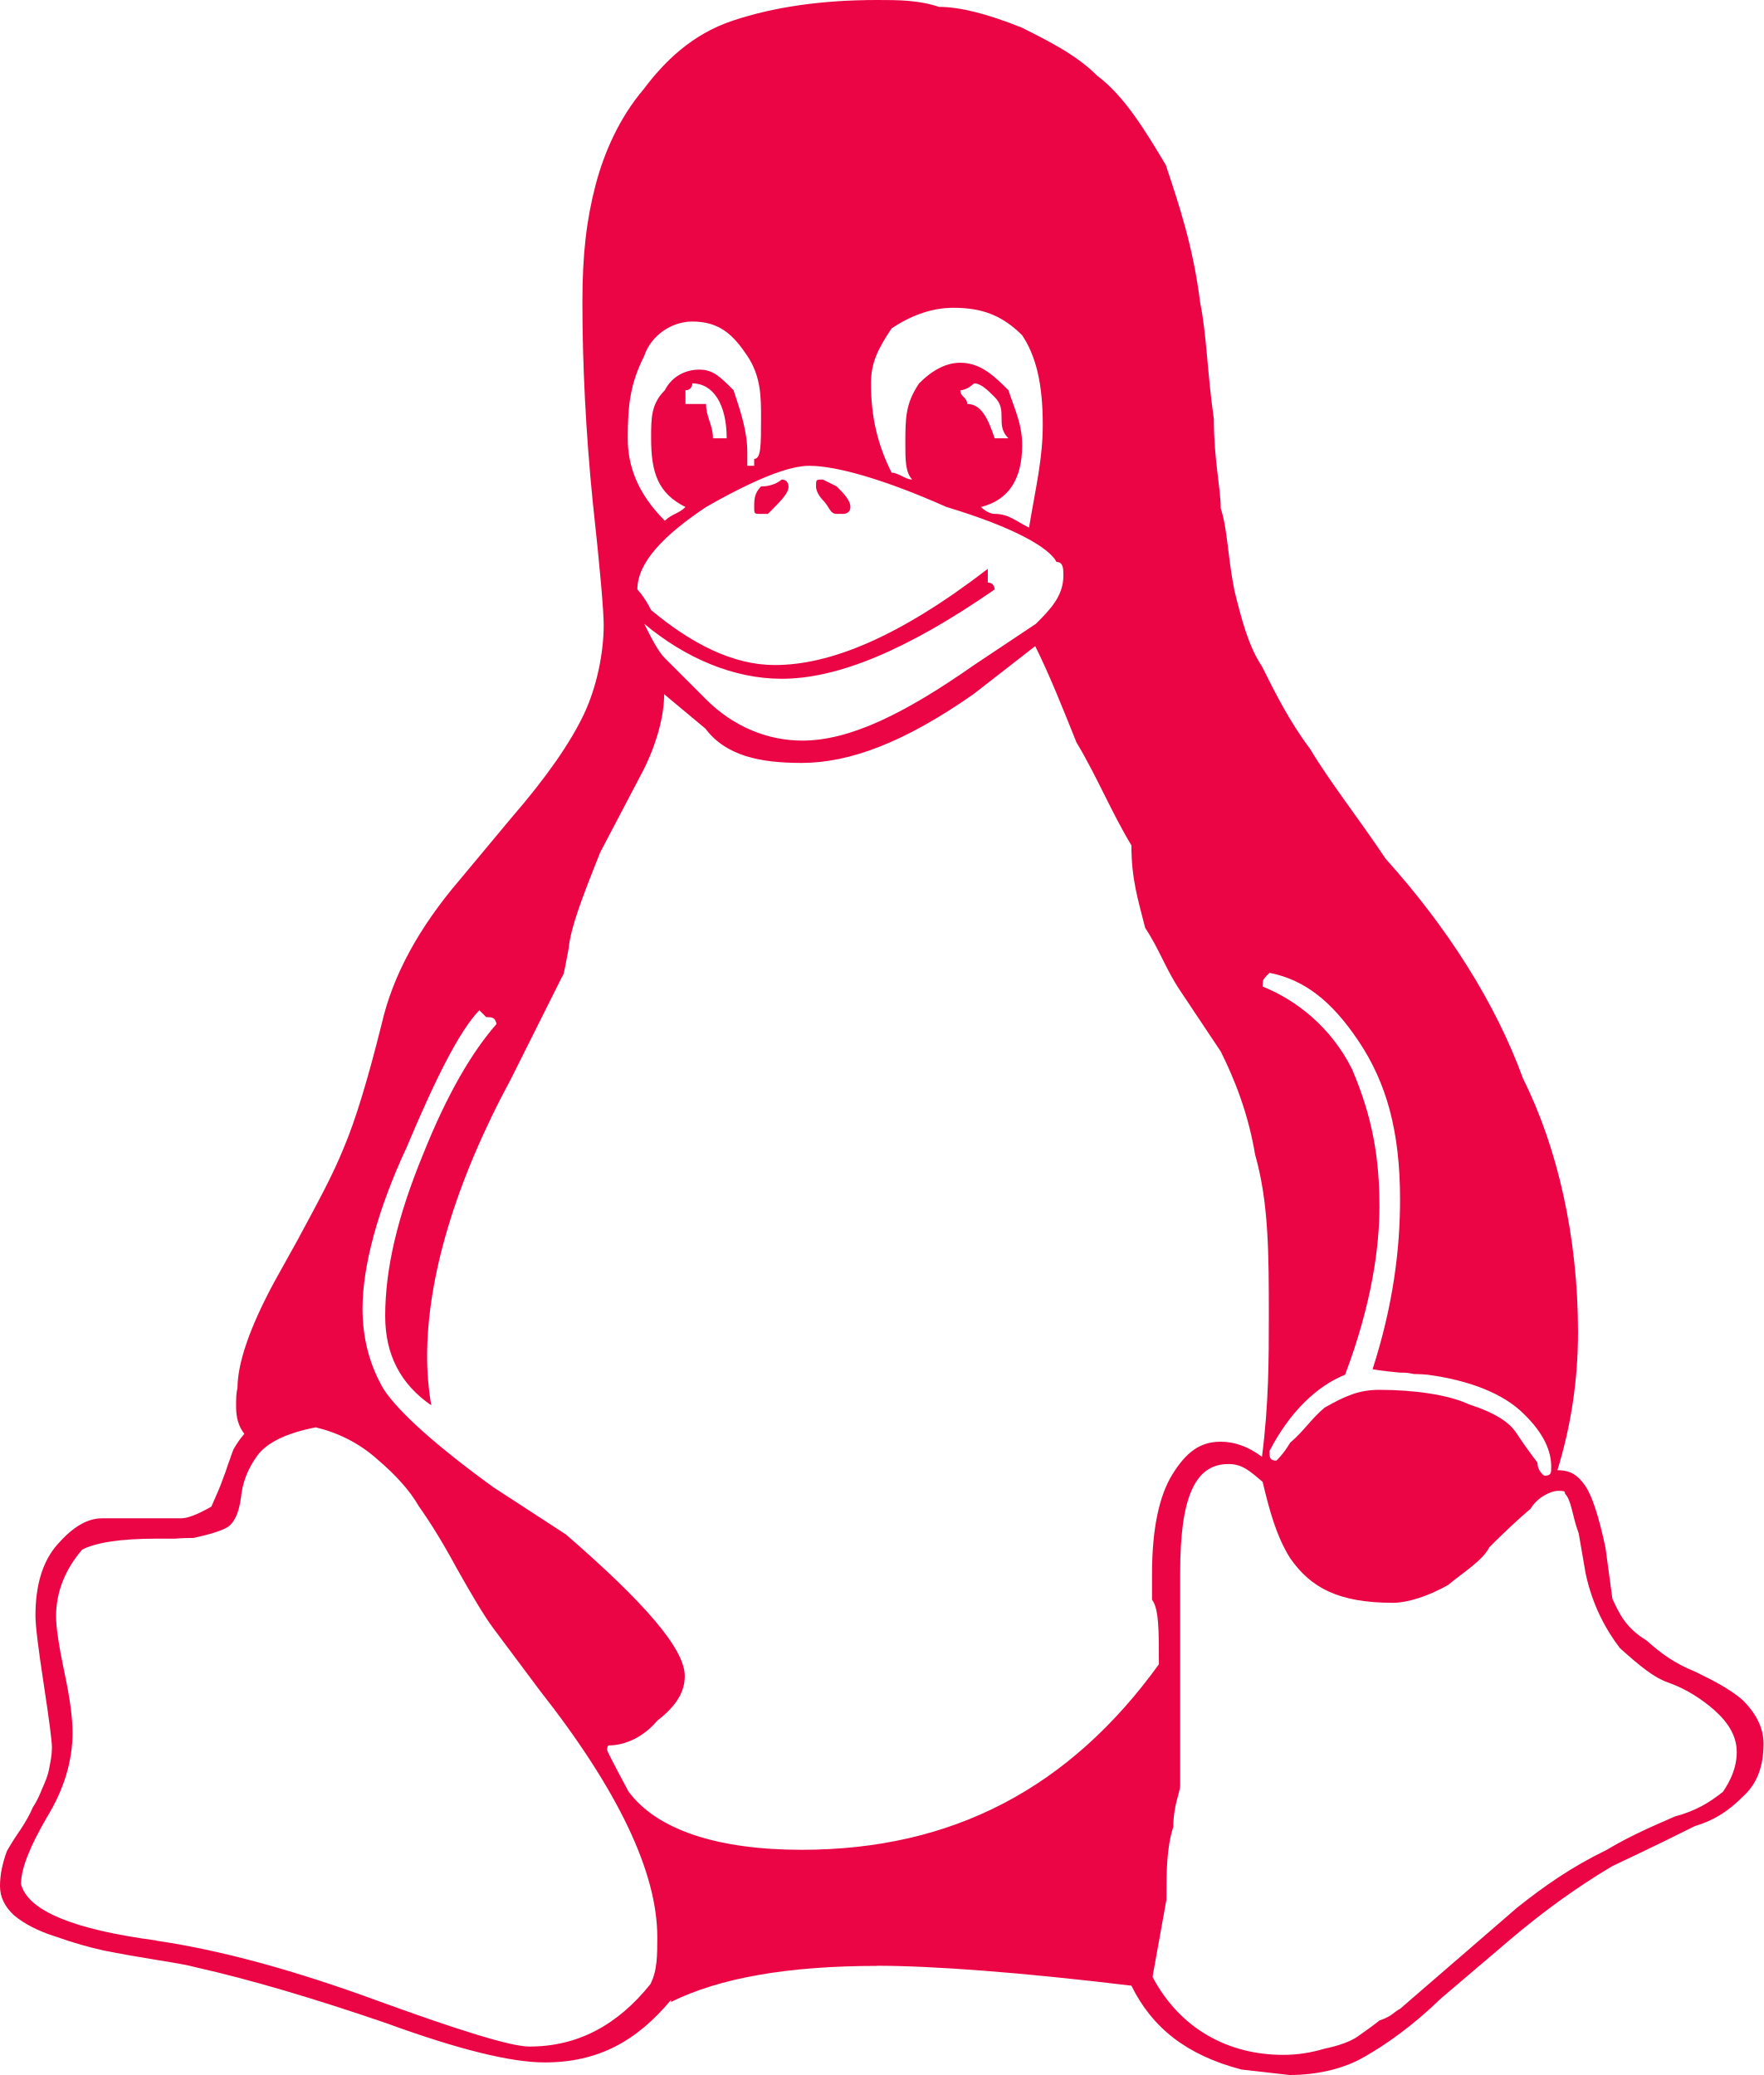
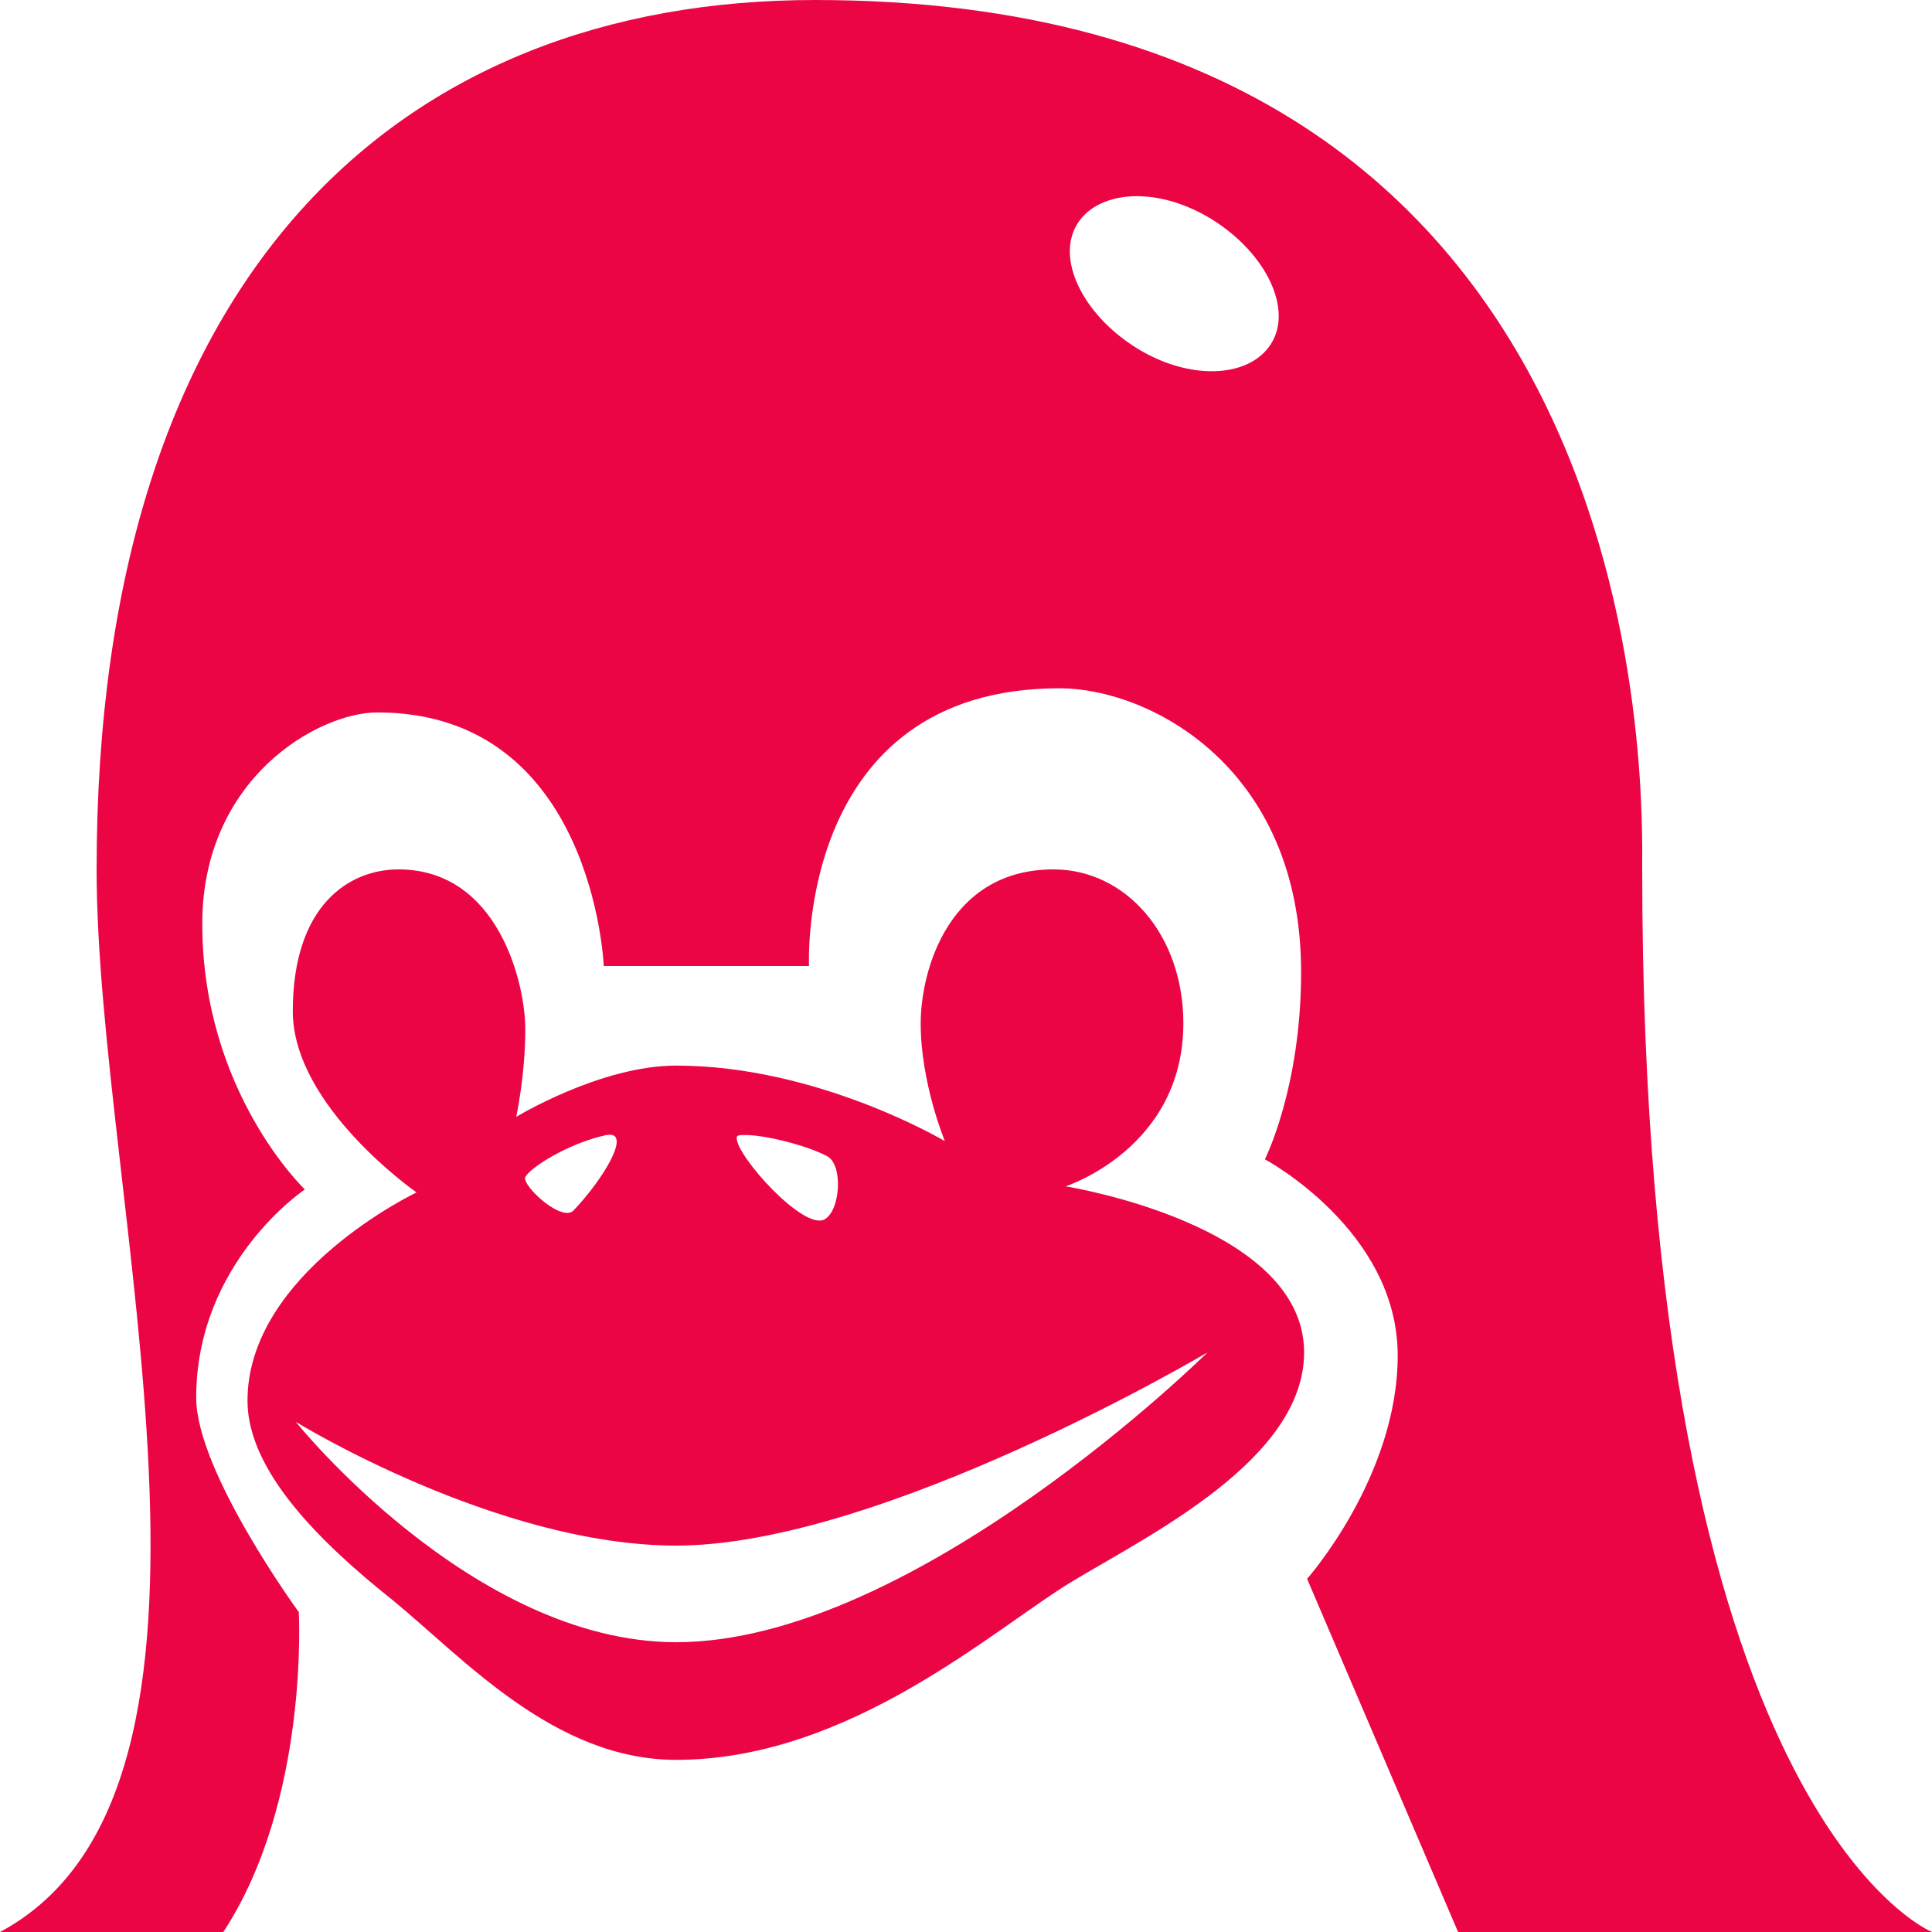
- <svg xmlns="http://www.w3.org/2000/svg" version="1.0" viewBox="4.904 5.479 256.66 302.03">
-   <path fill="#ec0545" d="M128.664 79.279c0 1-1 1-1 1h-1c-1 0-1-1-2-2 0 0-1-1-1-2s0-1 1-1l2 1c1 1 2 2 2 3m-18-10c0-5-2-8-5-8 0 0 0 1-1 1v2h3c0 2 1 3 1 5h2m35-5c2 0 3 2 4 5h2c-1-1-1-2-1-3s0-2-1-3-2-2-3-2c0 0-1 1-2 1 0 1 1 1 1 2m-30 16c-1 0-1 0-1-1s0-2 1-3c2 0 3-1 3-1 1 0 1 1 1 1 0 1-1 2-3 4h-1m-11-1c-4-2-5-5-5-10 0-3 0-5 2-7 1-2 3-3 5-3s3 1 5 3c1 3 2 6 2 9v2h1v-1c1 0 1-2 1-6 0-3 0-6-2-9s-4-5-8-5c-3 0-6 2-7 5-2 4-2.4 7-2.4 12 0 4 1.4 8 5.4 12 1-1 2-1 3-2m125 141c1 0 1-.4 1-1.3 0-2.2-1-4.8-4-7.7-3-3-8-4.9-14-5.7-1-.1-2-.1-2-.1-1-.2-1-.2-2-.2-1-.1-3-.3-4-.5 3-9.3 4-17.5 4-24.7 0-10-2-17-6-23s-8-9-13-10c-1 1-1 1-1 2 5 2 10 6 13 12 3 7 4 13 4 20 0 5.6-1 13.9-5 24.5-4 1.6-8 5.3-11 11.1 0 .9 0 1.4 1 1.4 0 0 1-.9 2-2.6 2-1.7 3-3.4 5-5.1 3-1.7 5-2.6 8-2.6 5 0 10 .7 13 2.1 4 1.3 6 2.7 7 4.3 1 1.5 2 2.9 3 4.2 0 1.3 1 1.9 1 1.9m-92-145c-1-1-1-3-1-5 0-4 0-6 2-9 2-2 4-3 6-3 3 0 5 2 7 4 1 3 2 5 2 8 0 5-2 8-6 9 0 0 1 1 2 1 2 0 3 1 5 2 1-6 2-10 2-15 0-6-1-10-3-13-3-3-6-4-10-4-3 0-6 1-9 3-2 3-3 5-3 8 0 5 1 9 3 13 1 0 2 1 3 1m12 16c-13 9-23 13-31 13-7 0-14-3-20-8 1 2 2 4 3 5l6 6c4 4 9 6 14 6 7 0 15-4 25-11l9-6c2-2 4-4 4-7 0-1 0-2-1-2-1-2-6-5-16-8-9-4-16-6-20-6-3 0-8 2-15 6-6 4-10 8-10 12 0 0 1 1 2 3 6 5 12 8 18 8 8 0 18-4 31-14v2c1 0 1 1 1 1m23 202c4 7.52 11 11.3 19 11.3 2 0 4-.3 6-.9 2-.4 4-1.1 5-1.9 1-.7 2-1.4 3-2.2 2-.7 2-1.2 3-1.7l17-14.7c4-3.19 8-5.98 13-8.4 4-2.4 8-4 10-4.9 3-.8 5-2 7-3.6 1-1.5 2-3.4 2-5.8 0-2.9-2-5.1-4-6.7s-4-2.7-6-3.4-4-2.3-7-5c-2-2.6-4-6.2-5-10.9l-1-5.8c-1-2.7-1-4.7-2-5.8 0-.3 0-.4-1-.4s-3 .9-4 2.6c-2 1.7-4 3.6-6 5.6-1 2-4 3.8-6 5.5-3 1.7-6 2.6-8 2.6-8 0-12-2.2-15-6.5-2-3.2-3-6.9-4-11.1-2-1.7-3-2.6-5-2.6-5 0-7 5.2-7 15.7v31.1c0 .9-1 2.9-1 6-1 3.1-1 6.62-1 10.6l-2 11.1v.17m-145-5.29c9.3 1.36 20 4.27 32.1 8.71 12.1 4.4 19.5 6.7 22.2 6.7 7 0 12.8-3.1 17.6-9.09 1-1.94 1-4.22 1-6.84 0-9.45-5.7-21.4-17.1-35.9l-6.8-9.1c-1.4-1.9-3.1-4.8-5.3-8.7-2.1-3.9-4-6.9-5.5-9-1.3-2.3-3.4-4.6-6.1-6.9-2.6-2.3-5.6-3.8-8.9-4.6-4.2.8-7.1 2.2-8.5 4.1s-2.2 4-2.4 6.2c-.3 2.1-.9 3.5-1.9 4.2-1 .6-2.7 1.1-5 1.6-.5 0-1.4 0-2.7.1h-2.7c-5.3 0-8.9.6-10.8 1.6-2.5 2.9-3.8 6.2-3.8 9.7 0 1.6.4 4.3 1.2 8.1.8 3.7 1.2 6.7 1.2 8.8 0 4.1-1.2 8.2-3.7 12.3-2.5 4.3-3.8 7.5-3.8 9.78 1 3.88 7.6 6.61 19.7 8.21m33.3-90.9c0-6.9 1.8-14.5 5.5-23.5 3.6-9 7.2-15 10.7-19-.2-1-.7-1-1.5-1l-1-1c-2.9 3-6.4 10-10.6 20-4.2 9-6.4 17.3-6.4 23.4 0 4.5 1.1 8.4 3.1 11.8 2.2 3.3 7.5 8.1 15.9 14.2l10.6 6.9c11.3 9.8 17.3 16.6 17.3 20.6 0 2.1-1 4.2-4 6.5-2 2.4-4.7 3.6-7 3.6-.2 0-.3.2-.3.7 0 .1 1 2.1 3.1 6 4.2 5.7 13.2 8.5 25.2 8.5 22 0 39-9 52-27 0-5 0-8.1-1-9.4v-3.7c0-6.5 1-11.4 3-14.6s4-4.7 7-4.7c2 0 4 .7 6 2.2 1-7.7 1-14.4 1-20.4 0-9.1 0-16.6-2-23.6-1-6-3-11-5-15l-6-9c-2-3-3-6-5-9-1-4-2-7-2-12-3-5-5-10-8-15-2-5-4-10-6-14l-9 7c-10 7-18 10-25 10-6 0-11-1-14-5l-6-5c0 3-1 7-3 11l-6.3 12c-2.8 7-4.3 11-4.6 14-.4 2-.7 4-.9 4l-7.5 15c-8.1 15-12.2 28.9-12.2 40.4 0 2.3.2 4.7.6 7.1-4.5-3.1-6.7-7.4-6.7-13m71.6 94.6c-13 0-23 1.76-30 5.25v-.3c-5 6-10.6 9.1-18.4 9.1-4.9 0-12.6-1.9-23-5.7-10.5-3.6-19.8-6.36-27.9-8.18-.8-.23-2.6-.57-5.5-1.03-2.8-.45-5.4-.91-7.7-1.37-2.1-.45-4.5-1.13-7.1-2.05-2.5-.79-4.5-1.82-6-3.07-1.38-1.26-2.06-2.68-2.06-4.27 0-1.6.34-3.31 1.02-5.13.64-1.1 1.34-2.2 2.04-3.2.7-1.1 1.3-2.1 1.7-3.1.6-.9 1-1.8 1.4-2.8.4-.9.8-1.8 1-2.9.2-1 .4-2 .4-3s-.4-4-1.2-9.3c-.8-5.2-1.2-8.5-1.2-9.9 0-4.4 1-7.9 3.2-10.4s4.3-3.8 6.5-3.8h11.5c.9 0 2.3-.5 4.4-1.7.7-1.6 1.3-2.9 1.7-4.1.5-1.2.7-2.1.9-2.5.2-.6.4-1.2.6-1.7.4-.7.9-1.5 1.6-2.3-.8-1-1.2-2.3-1.2-3.9 0-1.1 0-2.1.2-2.7 0-3.6 1.7-8.7 5.3-15.4l3.5-6.3c2.9-5.4 5.1-9.4 6.7-13.4 1.7-4 3.5-10 5.5-18 1.6-7 5.4-14 11.4-21l7.5-9c5.2-6 8.6-11 10.5-15s2.9-9 2.9-13c0-2-.5-8-1.6-18-1-10-1.5-20-1.5-29 0-7 .6-12 1.9-17s3.6-10 7-14c3-4 7-8 13-10s13-3 21-3c3 0 6 0 9 1 3 0 7 1 12 3 4 2 8 4 11 7 4 3 7 8 10 13 2 6 4 12 5 20 1 5 1 10 2 17 0 6 1 10 1 13 1 3 1 7 2 12 1 4 2 8 4 11 2 4 4 8 7 12 3 5 7 10 11 16 9 10 16 21 20 32 5 10 8 23 8 36.9 0 6.9-1 13.6-3 20.1 2 0 3 .8 4 2.2s2 4.4 3 9.1l1 7.4c1 2.2 2 4.3 5 6.1 2 1.8 4 3.3 7 4.5 2 1 5 2.4 7 4.2 2 2 3 4.1 3 6.3 0 3.4-1 5.9-3 7.7-2 2-4 3.4-7 4.3-2 1-6 3-12 5.82-5 2.96-10 6.55-15 10.8l-10 8.51c-4 3.9-8 6.7-11 8.4-3 1.8-7 2.7-11 2.7l-7-.8c-8-2.1-13-6.1-16-12.2-16-1.94-29-2.9-37-2.9" />
+ <svg xmlns="http://www.w3.org/2000/svg" viewBox="2 2 20 20">
+   <path fill="#ec0545" d="M10.438 2C6.141 2 3 4.824 3 11c0 3.41 1.773 9.516-1 11h2.312c.891-1.359.781-3.312.781-3.312s-1.062-1.453-1.062-2.219c0-1.406 1.125-2.156 1.125-2.156s-1.062-1.008-1.062-2.75c0-1.508 1.203-2.188 1.812-2.188C8.145 9.375 8.25 12 8.25 12h2.125s-.137-2.875 2.594-2.875c.922 0 2.5.809 2.5 2.938 0 1.199-.375 1.938-.375 1.938s1.375.734 1.375 2.031c0 1.254-.938 2.312-.938 2.312L17.094 22H22s-3-1.211-3-11c0-.746.223-9-8.562-9ZM13.75 4.031c.254-.004.539.078.812.25.547.348.824.922.594 1.281-.23.359-.859.379-1.406.031s-.824-.922-.594-1.281c.113-.18.34-.277.594-.281ZM6.125 11c-.508 0-1.094.367-1.094 1.469 0 .984 1.281 1.875 1.281 1.875s-1.75.832-1.75 2.156c0 .727.754 1.469 1.5 2.062.738.605 1.676 1.656 2.938 1.656 1.797 0 3.293-1.359 4.094-1.844C13.895 17.891 15.5 17.109 15.5 16c0-1.328-2.469-1.719-2.469-1.719s1.219-.391 1.219-1.688C14.25 11.68 13.656 11 12.906 11c-1.086 0-1.375 1.047-1.375 1.594 0 .617.25 1.219.25 1.219S10.469 13.031 9 13.031c-.785 0-1.656.531-1.656.531s.094-.434.094-.906C7.438 12.176 7.156 11 6.125 11Zm2.156 2.75c.266-.047-.031.453-.344.781-.121.125-.531-.254-.5-.344.043-.094.441-.352.844-.438Zm1.438 0c.199 0 .621.102.844.219.168.09.137.57-.031.656-.219.109-.906-.656-.906-.844 0-.031.027-.031.094-.031ZM14.5 16s-3.031 3-5.5 3c-2.109 0-3.938-2.281-3.938-2.281S7.141 18 9 18c2.125 0 5.5-2 5.5-2Z" />
</svg>
